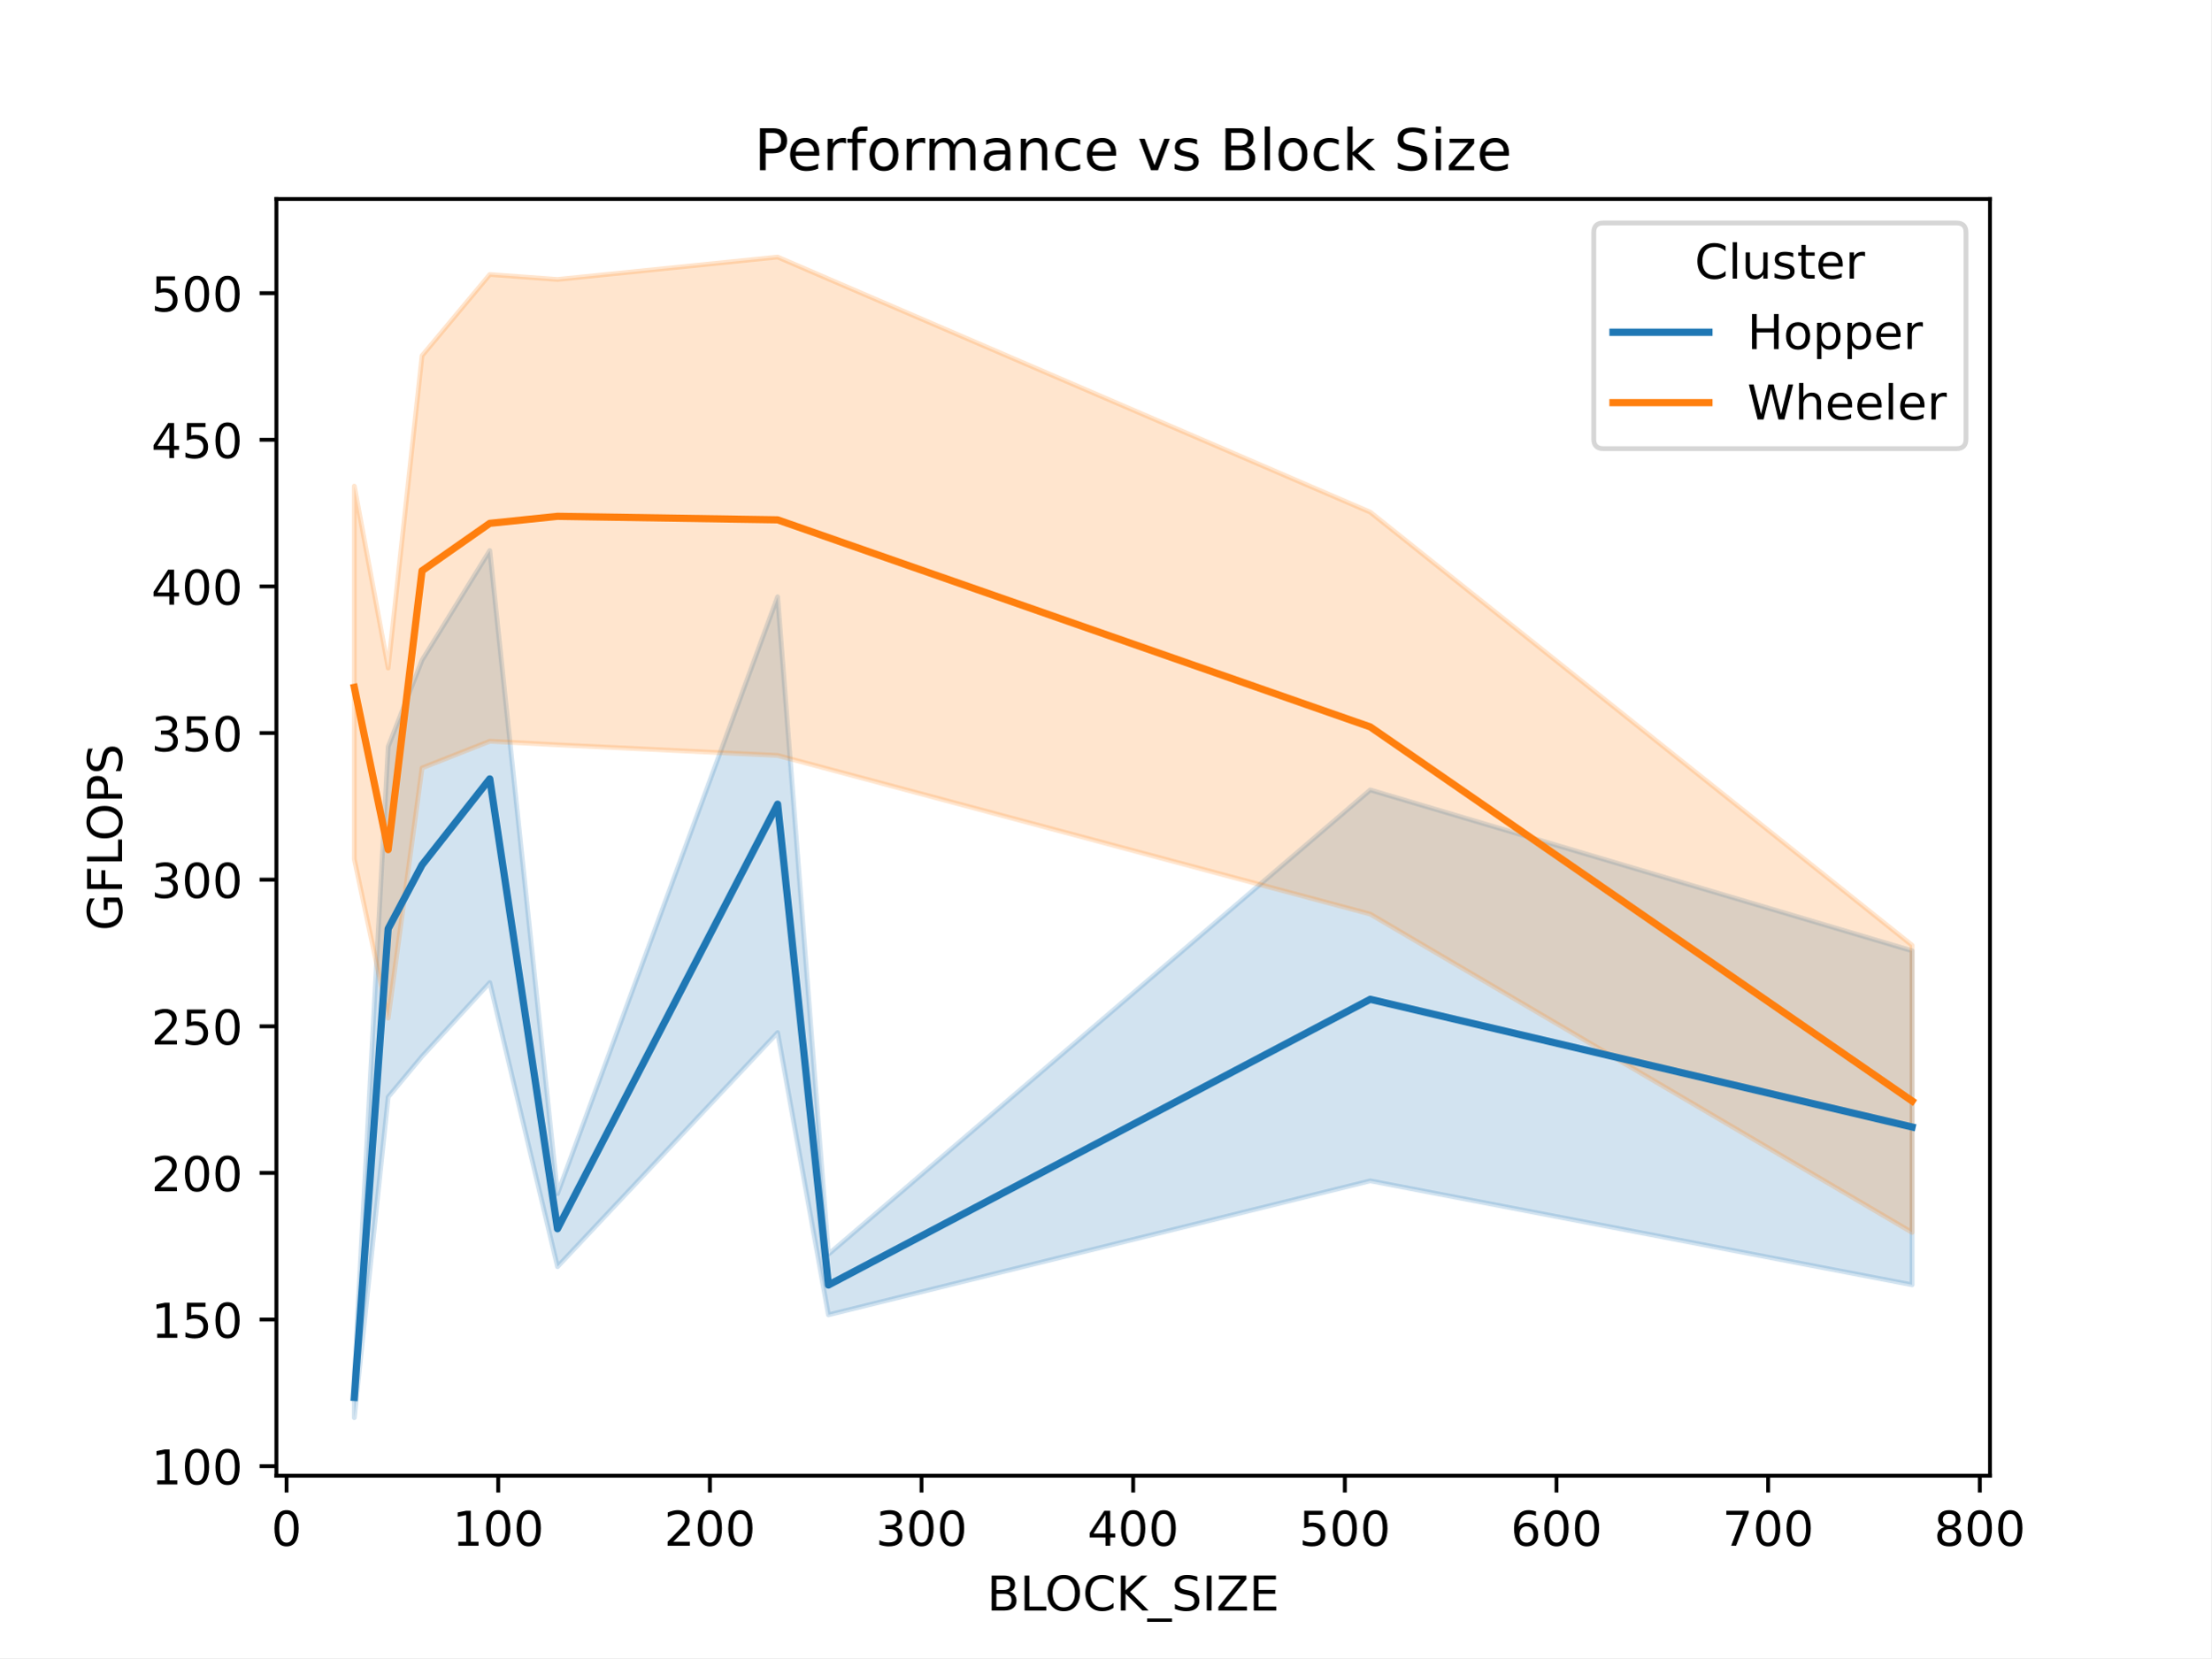
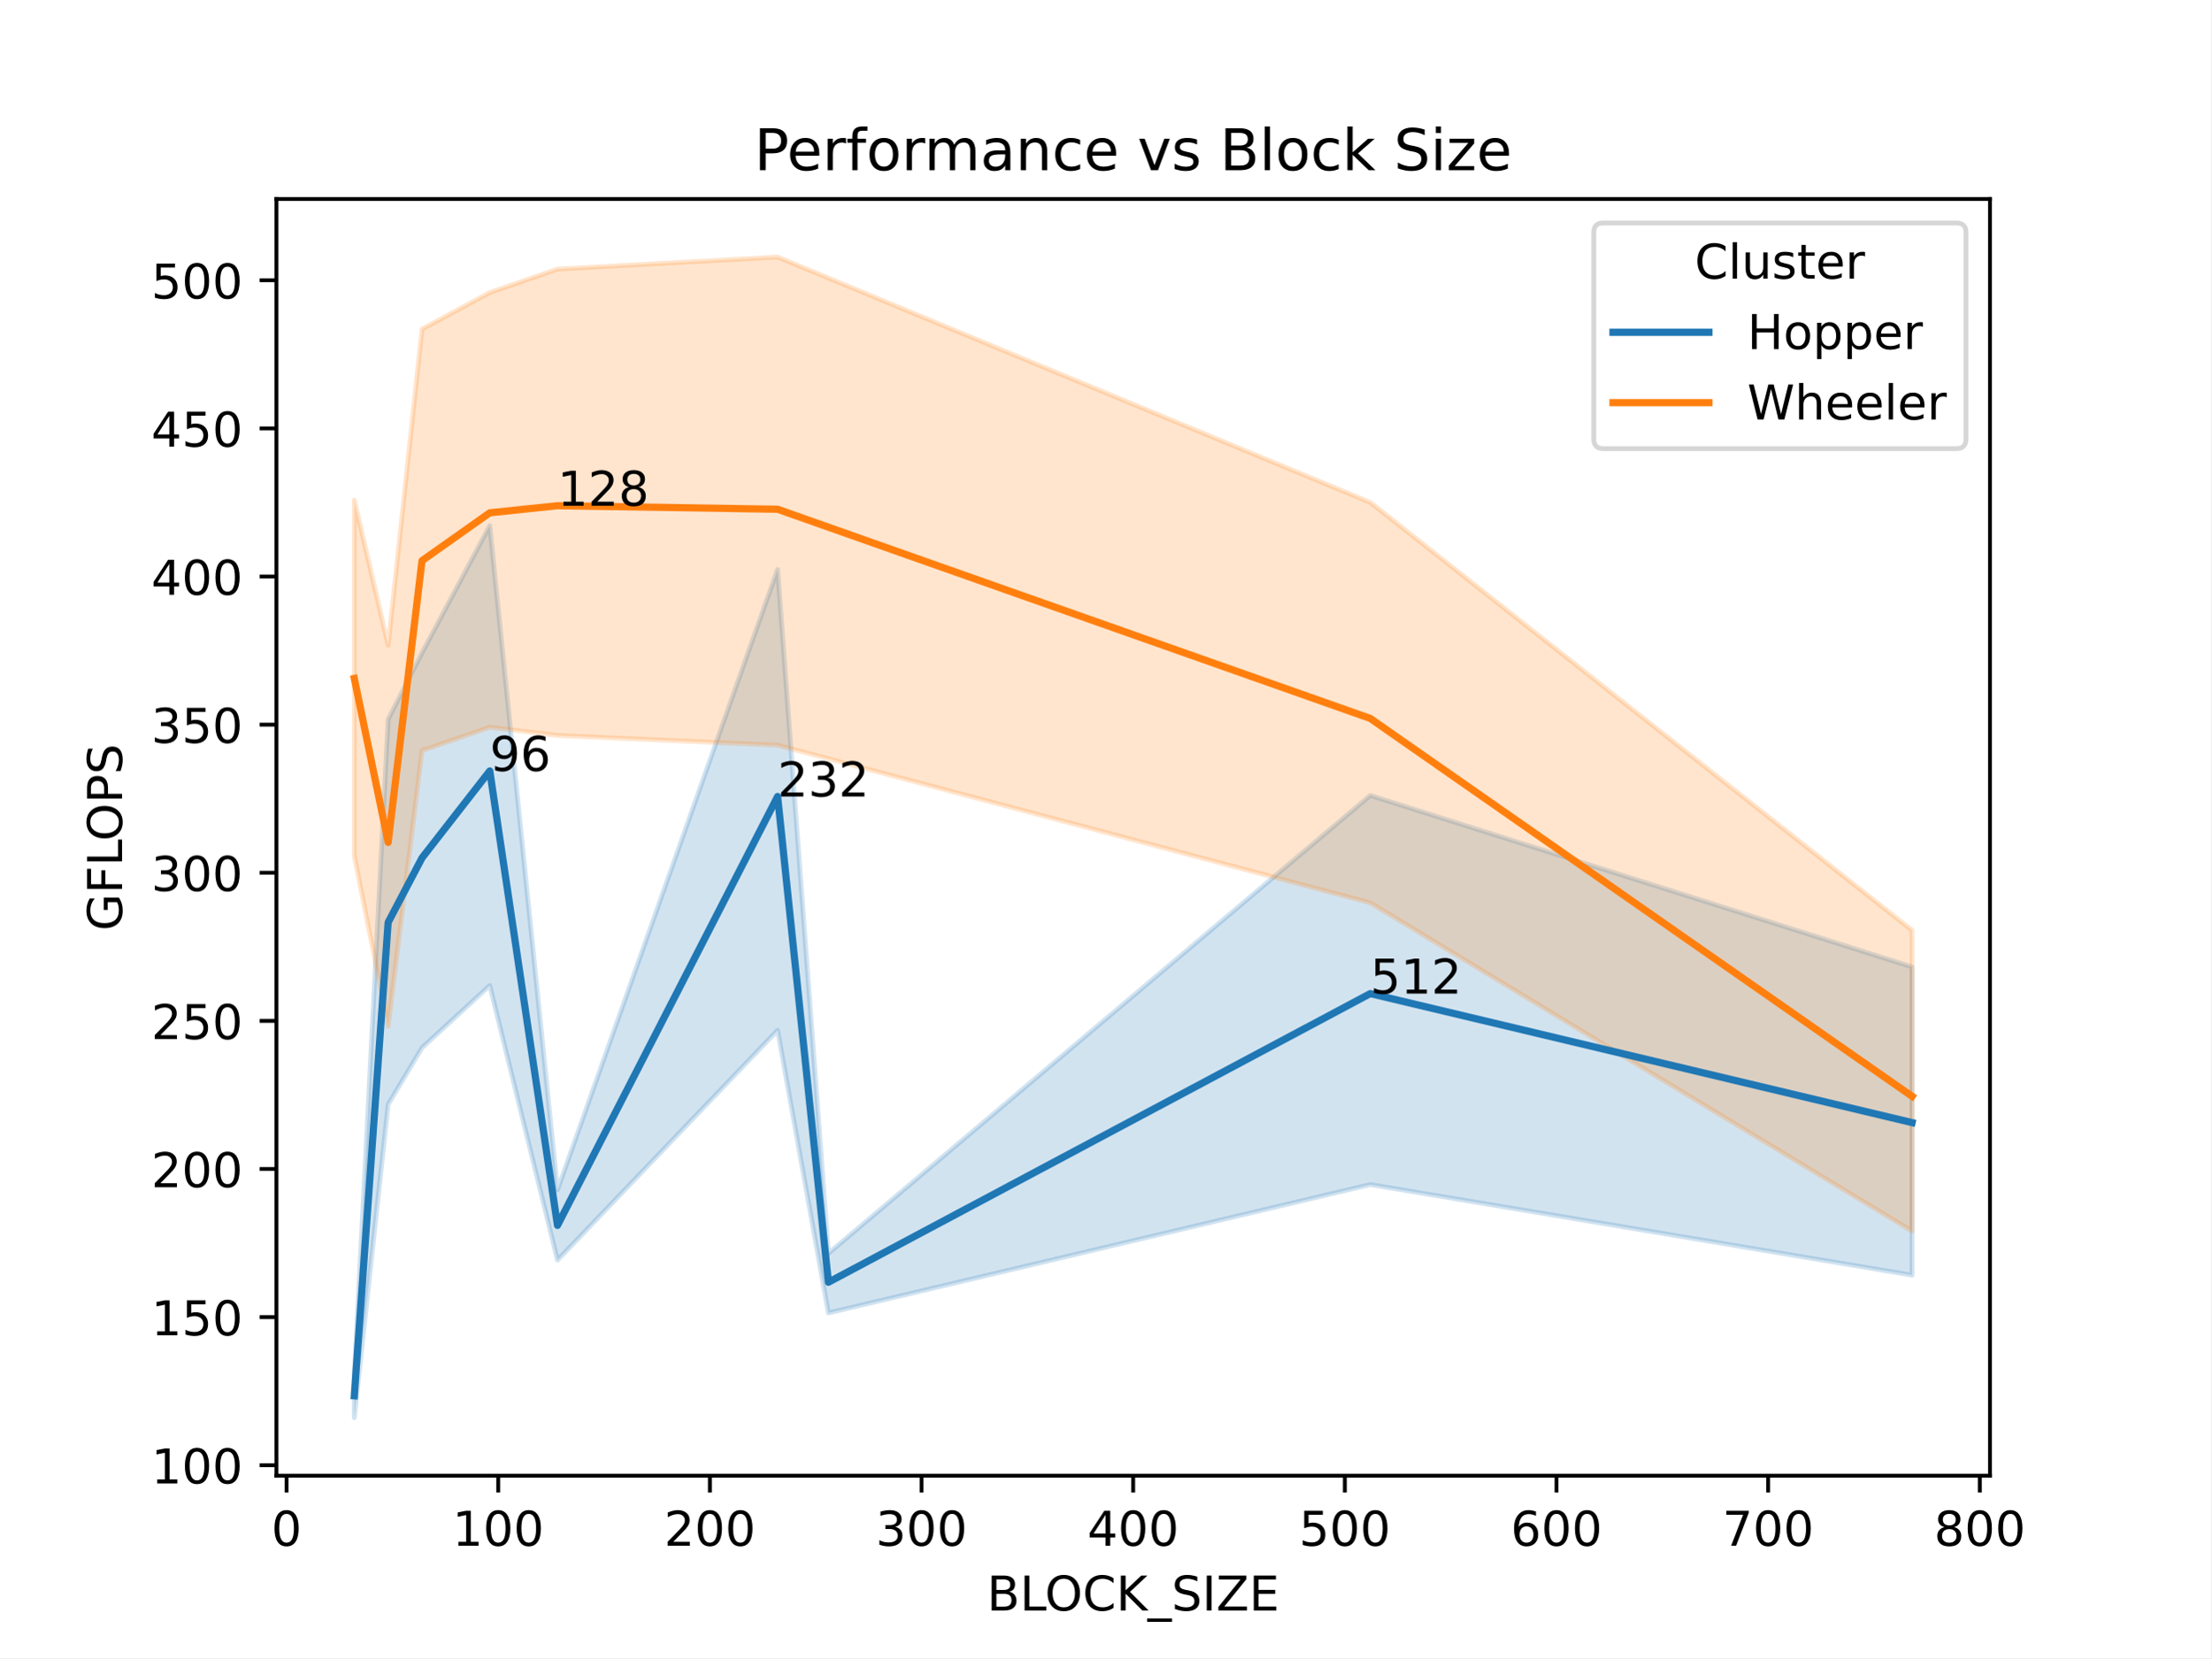
<svg xmlns="http://www.w3.org/2000/svg" xmlns:xlink="http://www.w3.org/1999/xlink" width="460.8pt" height="345.6pt" viewBox="0 0 460.8 345.6" version="1.1">
  <defs>
    <style type="text/css">*{stroke-linejoin: round; stroke-linecap: butt}</style>
  </defs>
  <g id="figure_1">
    <g id="patch_1">
      <path d="M 0 345.6  L 460.8 345.6  L 460.8 0  L 0 0  z " style="fill: #ffffff" />
    </g>
    <g id="axes_1">
      <g id="patch_2">
        <path d="M 57.6 307.584  L 414.72 307.584  L 414.72 41.472  L 57.6 41.472  z " style="fill: #ffffff" />
      </g>
      <g id="PolyCollection_1">
        <defs>
-           <path id="mc4b270276c" d="M 73.833 -58.838  L 73.833 -50.112  L 80.89 -116.944  L 87.948 -125.416  L 102.064 -140.801  L 116.179 -81.571  L 162.054 -130.38  L 172.641 -71.541  L 285.564 -99.47  L 398.487 -77.803  L 398.487 -147.428  L 398.487 -147.428  L 285.564 -180.955  L 172.641 -84.176  L 162.054 -221.212  L 116.179 -96.79  L 102.064 -230.863  L 87.948 -208.003  L 80.89 -189.969  L 73.833 -58.838  z " style="stroke: #1f77b4; stroke-opacity: 0.2" />
+           <path id="mf838233c22" d="M 73.833 -59.08  L 73.833 -50.112  L 80.89 -115.423  L 87.948 -127.225  L 102.064 -140.194  L 116.179 -82.955  L 162.054 -130.869  L 172.641 -71.942  L 285.564 -98.697  L 398.487 -79.812  L 398.487 -144.059  L 398.487 -144.059  L 285.564 -179.807  L 172.641 -84.361  L 162.054 -226.907  L 116.179 -97.581  L 102.064 -236.028  L 87.948 -209.537  L 80.89 -195.685  L 73.833 -59.08  z " style="stroke: #1f77b4; stroke-opacity: 0.2" />
        </defs>
-         <g clip-path="url(#pf1ecae70a0)">
-           <use xlink:href="#mc4b270276c" x="0" y="345.6" style="fill: #1f77b4; fill-opacity: 0.2; stroke: #1f77b4; stroke-opacity: 0.2" />
+         <g clip-path="url(#pa51c93589e)">
+           <use xlink:href="#mf838233c22" x="0" y="345.6" style="fill: #1f77b4; fill-opacity: 0.2; stroke: #1f77b4; stroke-opacity: 0.2" />
        </g>
      </g>
      <g id="PolyCollection_2">
        <defs>
-           <path id="m084f000db4" d="M 73.833 -244.27  L 73.833 -166.536  L 80.89 -133.385  L 87.948 -185.536  L 102.064 -191.103  L 116.179 -190.355  L 162.054 -188.145  L 285.564 -155.072  L 398.487 -88.717  L 398.487 -148.581  L 398.487 -148.581  L 285.564 -238.861  L 162.054 -292.032  L 116.179 -287.36  L 102.064 -288.394  L 87.948 -271.459  L 80.89 -206.354  L 73.833 -244.27  z " style="stroke: #ff7f0e; stroke-opacity: 0.2" />
+           <path id="m3457b6e4b0" d="M 73.833 -241.355  L 73.833 -167.225  L 80.89 -131.658  L 87.948 -189.152  L 102.064 -194.027  L 116.179 -192.311  L 162.054 -190.279  L 285.564 -157.423  L 398.487 -88.991  L 398.487 -151.689  L 398.487 -151.689  L 285.564 -240.892  L 162.054 -292.032  L 116.179 -289.518  L 102.064 -284.626  L 87.948 -277.009  L 80.89 -211.087  L 73.833 -241.355  z " style="stroke: #ff7f0e; stroke-opacity: 0.2" />
        </defs>
-         <g clip-path="url(#pf1ecae70a0)">
-           <use xlink:href="#m084f000db4" x="0" y="345.6" style="fill: #ff7f0e; fill-opacity: 0.2; stroke: #ff7f0e; stroke-opacity: 0.2" />
+         <g clip-path="url(#pa51c93589e)">
+           <use xlink:href="#m3457b6e4b0" x="0" y="345.6" style="fill: #ff7f0e; fill-opacity: 0.2; stroke: #ff7f0e; stroke-opacity: 0.2" />
        </g>
      </g>
      <g id="matplotlib.axis_1">
        <g id="xtick_1">
          <g id="line2d_1">
            <defs>
-               <path id="m2f9529dc32" d="M 0 0  L 0 3.5  " style="stroke: #000000; stroke-width: 0.8" />
-             </defs>
-             <g>
-               <use xlink:href="#m2f9529dc32" x="59.717" y="307.584" style="stroke: #000000; stroke-width: 0.8" />
+               <path id="m56008eb937" d="M 0 0  L 0 3.5  " style="stroke: #000000; stroke-width: 0.8" />
+             </defs>
+             <g>
+               <use xlink:href="#m56008eb937" x="59.717" y="307.584" style="stroke: #000000; stroke-width: 0.8" />
            </g>
          </g>
          <g id="text_1">
            <g transform="translate(56.53606 322.1824) scale(0.1 -0.1)">
              <defs>
                <path id="DejaVuSans-30" d="M 2034 4250  Q 1547 4250 1301 3770  Q 1056 3291 1056 2328  Q 1056 1369 1301 889  Q 1547 409 2034 409  Q 2525 409 2770 889  Q 3016 1369 3016 2328  Q 3016 3291 2770 3770  Q 2525 4250 2034 4250  z M 2034 4750  Q 2819 4750 3233 4129  Q 3647 3509 3647 2328  Q 3647 1150 3233 529  Q 2819 -91 2034 -91  Q 1250 -91 836 529  Q 422 1150 422 2328  Q 422 3509 836 4129  Q 1250 4750 2034 4750  z " transform="scale(0.015625)" />
              </defs>
              <use xlink:href="#DejaVuSans-30" />
            </g>
          </g>
        </g>
        <g id="xtick_2">
          <g id="line2d_2">
            <g>
-               <use xlink:href="#m2f9529dc32" x="103.828" y="307.584" style="stroke: #000000; stroke-width: 0.8" />
+               <use xlink:href="#m56008eb937" x="103.828" y="307.584" style="stroke: #000000; stroke-width: 0.8" />
            </g>
          </g>
          <g id="text_2">
            <g transform="translate(94.28423 322.1824) scale(0.1 -0.1)">
              <defs>
                <path id="DejaVuSans-31" d="M 794 531  L 1825 531  L 1825 4091  L 703 3866  L 703 4441  L 1819 4666  L 2450 4666  L 2450 531  L 3481 531  L 3481 0  L 794 0  L 794 531  z " transform="scale(0.015625)" />
              </defs>
              <use xlink:href="#DejaVuSans-31" />
              <use xlink:href="#DejaVuSans-30" x="63.623" />
              <use xlink:href="#DejaVuSans-30" x="127.246" />
            </g>
          </g>
        </g>
        <g id="xtick_3">
          <g id="line2d_3">
            <g>
-               <use xlink:href="#m2f9529dc32" x="147.939" y="307.584" style="stroke: #000000; stroke-width: 0.8" />
+               <use xlink:href="#m56008eb937" x="147.939" y="307.584" style="stroke: #000000; stroke-width: 0.8" />
            </g>
          </g>
          <g id="text_3">
            <g transform="translate(138.3949 322.1824) scale(0.1 -0.1)">
              <defs>
                <path id="DejaVuSans-32" d="M 1228 531  L 3431 531  L 3431 0  L 469 0  L 469 531  Q 828 903 1448 1529  Q 2069 2156 2228 2338  Q 2531 2678 2651 2914  Q 2772 3150 2772 3378  Q 2772 3750 2511 3984  Q 2250 4219 1831 4219  Q 1534 4219 1204 4116  Q 875 4013 500 3803  L 500 4441  Q 881 4594 1212 4672  Q 1544 4750 1819 4750  Q 2544 4750 2975 4387  Q 3406 4025 3406 3419  Q 3406 3131 3298 2873  Q 3191 2616 2906 2266  Q 2828 2175 2409 1742  Q 1991 1309 1228 531  z " transform="scale(0.015625)" />
              </defs>
              <use xlink:href="#DejaVuSans-32" />
              <use xlink:href="#DejaVuSans-30" x="63.623" />
              <use xlink:href="#DejaVuSans-30" x="127.246" />
            </g>
          </g>
        </g>
        <g id="xtick_4">
          <g id="line2d_4">
            <g>
-               <use xlink:href="#m2f9529dc32" x="192.049" y="307.584" style="stroke: #000000; stroke-width: 0.8" />
+               <use xlink:href="#m56008eb937" x="192.049" y="307.584" style="stroke: #000000; stroke-width: 0.8" />
            </g>
          </g>
          <g id="text_4">
            <g transform="translate(182.5056 322.1824) scale(0.1 -0.1)">
              <defs>
                <path id="DejaVuSans-33" d="M 2597 2516  Q 3050 2419 3304 2112  Q 3559 1806 3559 1356  Q 3559 666 3084 287  Q 2609 -91 1734 -91  Q 1441 -91 1130 -33  Q 819 25 488 141  L 488 750  Q 750 597 1062 519  Q 1375 441 1716 441  Q 2309 441 2620 675  Q 2931 909 2931 1356  Q 2931 1769 2642 2001  Q 2353 2234 1838 2234  L 1294 2234  L 1294 2753  L 1863 2753  Q 2328 2753 2575 2939  Q 2822 3125 2822 3475  Q 2822 3834 2567 4026  Q 2313 4219 1838 4219  Q 1578 4219 1281 4162  Q 984 4106 628 3988  L 628 4550  Q 988 4650 1302 4700  Q 1616 4750 1894 4750  Q 2613 4750 3031 4423  Q 3450 4097 3450 3541  Q 3450 3153 3228 2886  Q 3006 2619 2597 2516  z " transform="scale(0.015625)" />
              </defs>
              <use xlink:href="#DejaVuSans-33" />
              <use xlink:href="#DejaVuSans-30" x="63.623" />
              <use xlink:href="#DejaVuSans-30" x="127.246" />
            </g>
          </g>
        </g>
        <g id="xtick_5">
          <g id="line2d_5">
            <g>
-               <use xlink:href="#m2f9529dc32" x="236.16" y="307.584" style="stroke: #000000; stroke-width: 0.8" />
+               <use xlink:href="#m56008eb937" x="236.16" y="307.584" style="stroke: #000000; stroke-width: 0.8" />
            </g>
          </g>
          <g id="text_5">
            <g transform="translate(226.6163 322.1824) scale(0.1 -0.1)">
              <defs>
                <path id="DejaVuSans-34" d="M 2419 4116  L 825 1625  L 2419 1625  L 2419 4116  z M 2253 4666  L 3047 4666  L 3047 1625  L 3713 1625  L 3713 1100  L 3047 1100  L 3047 0  L 2419 0  L 2419 1100  L 313 1100  L 313 1709  L 2253 4666  z " transform="scale(0.015625)" />
              </defs>
              <use xlink:href="#DejaVuSans-34" />
              <use xlink:href="#DejaVuSans-30" x="63.623" />
              <use xlink:href="#DejaVuSans-30" x="127.246" />
            </g>
          </g>
        </g>
        <g id="xtick_6">
          <g id="line2d_6">
            <g>
-               <use xlink:href="#m2f9529dc32" x="280.271" y="307.584" style="stroke: #000000; stroke-width: 0.8" />
+               <use xlink:href="#m56008eb937" x="280.271" y="307.584" style="stroke: #000000; stroke-width: 0.8" />
            </g>
          </g>
          <g id="text_6">
            <g transform="translate(270.7269 322.1824) scale(0.1 -0.1)">
              <defs>
                <path id="DejaVuSans-35" d="M 691 4666  L 3169 4666  L 3169 4134  L 1269 4134  L 1269 2991  Q 1406 3038 1543 3061  Q 1681 3084 1819 3084  Q 2600 3084 3056 2656  Q 3513 2228 3513 1497  Q 3513 744 3044 326  Q 2575 -91 1722 -91  Q 1428 -91 1123 -41  Q 819 9 494 109  L 494 744  Q 775 591 1075 516  Q 1375 441 1709 441  Q 2250 441 2565 725  Q 2881 1009 2881 1497  Q 2881 1984 2565 2268  Q 2250 2553 1709 2553  Q 1456 2553 1204 2497  Q 953 2441 691 2322  L 691 4666  z " transform="scale(0.015625)" />
              </defs>
              <use xlink:href="#DejaVuSans-35" />
              <use xlink:href="#DejaVuSans-30" x="63.623" />
              <use xlink:href="#DejaVuSans-30" x="127.246" />
            </g>
          </g>
        </g>
        <g id="xtick_7">
          <g id="line2d_7">
            <g>
-               <use xlink:href="#m2f9529dc32" x="324.381" y="307.584" style="stroke: #000000; stroke-width: 0.8" />
+               <use xlink:href="#m56008eb937" x="324.381" y="307.584" style="stroke: #000000; stroke-width: 0.8" />
            </g>
          </g>
          <g id="text_7">
            <g transform="translate(314.8376 322.1824) scale(0.1 -0.1)">
              <defs>
                <path id="DejaVuSans-36" d="M 2113 2584  Q 1688 2584 1439 2293  Q 1191 2003 1191 1497  Q 1191 994 1439 701  Q 1688 409 2113 409  Q 2538 409 2786 701  Q 3034 994 3034 1497  Q 3034 2003 2786 2293  Q 2538 2584 2113 2584  z M 3366 4563  L 3366 3988  Q 3128 4100 2886 4159  Q 2644 4219 2406 4219  Q 1781 4219 1451 3797  Q 1122 3375 1075 2522  Q 1259 2794 1537 2939  Q 1816 3084 2150 3084  Q 2853 3084 3261 2657  Q 3669 2231 3669 1497  Q 3669 778 3244 343  Q 2819 -91 2113 -91  Q 1303 -91 875 529  Q 447 1150 447 2328  Q 447 3434 972 4092  Q 1497 4750 2381 4750  Q 2619 4750 2861 4703  Q 3103 4656 3366 4563  z " transform="scale(0.015625)" />
              </defs>
              <use xlink:href="#DejaVuSans-36" />
              <use xlink:href="#DejaVuSans-30" x="63.623" />
              <use xlink:href="#DejaVuSans-30" x="127.246" />
            </g>
          </g>
        </g>
        <g id="xtick_8">
          <g id="line2d_8">
            <g>
-               <use xlink:href="#m2f9529dc32" x="368.492" y="307.584" style="stroke: #000000; stroke-width: 0.8" />
+               <use xlink:href="#m56008eb937" x="368.492" y="307.584" style="stroke: #000000; stroke-width: 0.8" />
            </g>
          </g>
          <g id="text_8">
            <g transform="translate(358.9483 322.1824) scale(0.1 -0.1)">
              <defs>
                <path id="DejaVuSans-37" d="M 525 4666  L 3525 4666  L 3525 4397  L 1831 0  L 1172 0  L 2766 4134  L 525 4134  L 525 4666  z " transform="scale(0.015625)" />
              </defs>
              <use xlink:href="#DejaVuSans-37" />
              <use xlink:href="#DejaVuSans-30" x="63.623" />
              <use xlink:href="#DejaVuSans-30" x="127.246" />
            </g>
          </g>
        </g>
        <g id="xtick_9">
          <g id="line2d_9">
            <g>
-               <use xlink:href="#m2f9529dc32" x="412.603" y="307.584" style="stroke: #000000; stroke-width: 0.8" />
+               <use xlink:href="#m56008eb937" x="412.603" y="307.584" style="stroke: #000000; stroke-width: 0.8" />
            </g>
          </g>
          <g id="text_9">
            <g transform="translate(403.0589 322.1824) scale(0.1 -0.1)">
              <defs>
                <path id="DejaVuSans-38" d="M 2034 2216  Q 1584 2216 1326 1975  Q 1069 1734 1069 1313  Q 1069 891 1326 650  Q 1584 409 2034 409  Q 2484 409 2743 651  Q 3003 894 3003 1313  Q 3003 1734 2745 1975  Q 2488 2216 2034 2216  z M 1403 2484  Q 997 2584 770 2862  Q 544 3141 544 3541  Q 544 4100 942 4425  Q 1341 4750 2034 4750  Q 2731 4750 3128 4425  Q 3525 4100 3525 3541  Q 3525 3141 3298 2862  Q 3072 2584 2669 2484  Q 3125 2378 3379 2068  Q 3634 1759 3634 1313  Q 3634 634 3220 271  Q 2806 -91 2034 -91  Q 1263 -91 848 271  Q 434 634 434 1313  Q 434 1759 690 2068  Q 947 2378 1403 2484  z M 1172 3481  Q 1172 3119 1398 2916  Q 1625 2713 2034 2713  Q 2441 2713 2670 2916  Q 2900 3119 2900 3481  Q 2900 3844 2670 4047  Q 2441 4250 2034 4250  Q 1625 4250 1398 4047  Q 1172 3844 1172 3481  z " transform="scale(0.015625)" />
              </defs>
              <use xlink:href="#DejaVuSans-38" />
              <use xlink:href="#DejaVuSans-30" x="63.623" />
              <use xlink:href="#DejaVuSans-30" x="127.246" />
            </g>
          </g>
        </g>
        <g id="text_10">
          <g transform="translate(205.685 335.684) scale(0.1 -0.1)">
            <defs>
              <path id="DejaVuSans-42" d="M 1259 2228  L 1259 519  L 2272 519  Q 2781 519 3026 730  Q 3272 941 3272 1375  Q 3272 1813 3026 2020  Q 2781 2228 2272 2228  L 1259 2228  z M 1259 4147  L 1259 2741  L 2194 2741  Q 2656 2741 2882 2914  Q 3109 3088 3109 3444  Q 3109 3797 2882 3972  Q 2656 4147 2194 4147  L 1259 4147  z M 628 4666  L 2241 4666  Q 2963 4666 3353 4366  Q 3744 4066 3744 3513  Q 3744 3084 3544 2831  Q 3344 2578 2956 2516  Q 3422 2416 3680 2098  Q 3938 1781 3938 1306  Q 3938 681 3513 340  Q 3088 0 2303 0  L 628 0  L 628 4666  z " transform="scale(0.015625)" />
              <path id="DejaVuSans-4c" d="M 628 4666  L 1259 4666  L 1259 531  L 3531 531  L 3531 0  L 628 0  L 628 4666  z " transform="scale(0.015625)" />
              <path id="DejaVuSans-4f" d="M 2522 4238  Q 1834 4238 1429 3725  Q 1025 3213 1025 2328  Q 1025 1447 1429 934  Q 1834 422 2522 422  Q 3209 422 3611 934  Q 4013 1447 4013 2328  Q 4013 3213 3611 3725  Q 3209 4238 2522 4238  z M 2522 4750  Q 3503 4750 4090 4092  Q 4678 3434 4678 2328  Q 4678 1225 4090 567  Q 3503 -91 2522 -91  Q 1538 -91 948 565  Q 359 1222 359 2328  Q 359 3434 948 4092  Q 1538 4750 2522 4750  z " transform="scale(0.015625)" />
              <path id="DejaVuSans-43" d="M 4122 4306  L 4122 3641  Q 3803 3938 3442 4084  Q 3081 4231 2675 4231  Q 1875 4231 1450 3742  Q 1025 3253 1025 2328  Q 1025 1406 1450 917  Q 1875 428 2675 428  Q 3081 428 3442 575  Q 3803 722 4122 1019  L 4122 359  Q 3791 134 3420 21  Q 3050 -91 2638 -91  Q 1578 -91 968 557  Q 359 1206 359 2328  Q 359 3453 968 4101  Q 1578 4750 2638 4750  Q 3056 4750 3426 4639  Q 3797 4528 4122 4306  z " transform="scale(0.015625)" />
              <path id="DejaVuSans-4b" d="M 628 4666  L 1259 4666  L 1259 2694  L 3353 4666  L 4166 4666  L 1850 2491  L 4331 0  L 3500 0  L 1259 2247  L 1259 0  L 628 0  L 628 4666  z " transform="scale(0.015625)" />
              <path id="DejaVuSans-5f" d="M 3263 -1063  L 3263 -1509  L -63 -1509  L -63 -1063  L 3263 -1063  z " transform="scale(0.015625)" />
              <path id="DejaVuSans-53" d="M 3425 4513  L 3425 3897  Q 3066 4069 2747 4153  Q 2428 4238 2131 4238  Q 1616 4238 1336 4038  Q 1056 3838 1056 3469  Q 1056 3159 1242 3001  Q 1428 2844 1947 2747  L 2328 2669  Q 3034 2534 3370 2195  Q 3706 1856 3706 1288  Q 3706 609 3251 259  Q 2797 -91 1919 -91  Q 1588 -91 1214 -16  Q 841 59 441 206  L 441 856  Q 825 641 1194 531  Q 1563 422 1919 422  Q 2459 422 2753 634  Q 3047 847 3047 1241  Q 3047 1584 2836 1778  Q 2625 1972 2144 2069  L 1759 2144  Q 1053 2284 737 2584  Q 422 2884 422 3419  Q 422 4038 858 4394  Q 1294 4750 2059 4750  Q 2388 4750 2728 4690  Q 3069 4631 3425 4513  z " transform="scale(0.015625)" />
              <path id="DejaVuSans-49" d="M 628 4666  L 1259 4666  L 1259 0  L 628 0  L 628 4666  z " transform="scale(0.015625)" />
              <path id="DejaVuSans-5a" d="M 359 4666  L 4025 4666  L 4025 4184  L 1075 531  L 4097 531  L 4097 0  L 288 0  L 288 481  L 3238 4134  L 359 4134  L 359 4666  z " transform="scale(0.015625)" />
              <path id="DejaVuSans-45" d="M 628 4666  L 3578 4666  L 3578 4134  L 1259 4134  L 1259 2753  L 3481 2753  L 3481 2222  L 1259 2222  L 1259 531  L 3634 531  L 3634 0  L 628 0  L 628 4666  z " transform="scale(0.015625)" />
            </defs>
            <use xlink:href="#DejaVuSans-42" />
            <use xlink:href="#DejaVuSans-4c" x="68.604" />
            <use xlink:href="#DejaVuSans-4f" x="120.691" />
            <use xlink:href="#DejaVuSans-43" x="199.402" />
            <use xlink:href="#DejaVuSans-4b" x="269.227" />
            <use xlink:href="#DejaVuSans-5f" x="334.803" />
            <use xlink:href="#DejaVuSans-53" x="384.803" />
            <use xlink:href="#DejaVuSans-49" x="448.279" />
            <use xlink:href="#DejaVuSans-5a" x="477.771" />
            <use xlink:href="#DejaVuSans-45" x="546.277" />
          </g>
        </g>
      </g>
      <g id="matplotlib.axis_2">
        <g id="ytick_1">
          <g id="line2d_10">
            <defs>
-               <path id="mbc7fe1aef7" d="M 0 0  L -3.5 0  " style="stroke: #000000; stroke-width: 0.8" />
-             </defs>
-             <g>
-               <use xlink:href="#mbc7fe1aef7" x="57.6" y="305.598" style="stroke: #000000; stroke-width: 0.8" />
+               <path id="m35bfa3a149" d="M 0 0  L -3.5 0  " style="stroke: #000000; stroke-width: 0.8" />
+             </defs>
+             <g>
+               <use xlink:href="#m35bfa3a149" x="57.6" y="305.4" style="stroke: #000000; stroke-width: 0.8" />
            </g>
          </g>
          <g id="text_11">
-             <g transform="translate(31.5125 309.3975) scale(0.1 -0.1)">
+             <g transform="translate(31.5125 309.199) scale(0.1 -0.1)">
              <use xlink:href="#DejaVuSans-31" />
              <use xlink:href="#DejaVuSans-30" x="63.623" />
              <use xlink:href="#DejaVuSans-30" x="127.246" />
            </g>
          </g>
        </g>
        <g id="ytick_2">
          <g id="line2d_11">
            <g>
-               <use xlink:href="#mbc7fe1aef7" x="57.6" y="275.036" style="stroke: #000000; stroke-width: 0.8" />
+               <use xlink:href="#m35bfa3a149" x="57.6" y="274.527" style="stroke: #000000; stroke-width: 0.8" />
            </g>
          </g>
          <g id="text_12">
-             <g transform="translate(31.5125 278.8353) scale(0.1 -0.1)">
+             <g transform="translate(31.5125 278.3259) scale(0.1 -0.1)">
              <use xlink:href="#DejaVuSans-31" />
              <use xlink:href="#DejaVuSans-35" x="63.623" />
              <use xlink:href="#DejaVuSans-30" x="127.246" />
            </g>
          </g>
        </g>
        <g id="ytick_3">
          <g id="line2d_12">
            <g>
-               <use xlink:href="#mbc7fe1aef7" x="57.6" y="244.474" style="stroke: #000000; stroke-width: 0.8" />
+               <use xlink:href="#m35bfa3a149" x="57.6" y="243.654" style="stroke: #000000; stroke-width: 0.8" />
            </g>
          </g>
          <g id="text_13">
-             <g transform="translate(31.5125 248.2731) scale(0.1 -0.1)">
+             <g transform="translate(31.5125 247.4527) scale(0.1 -0.1)">
              <use xlink:href="#DejaVuSans-32" />
              <use xlink:href="#DejaVuSans-30" x="63.623" />
              <use xlink:href="#DejaVuSans-30" x="127.246" />
            </g>
          </g>
        </g>
        <g id="ytick_4">
          <g id="line2d_13">
            <g>
-               <use xlink:href="#mbc7fe1aef7" x="57.6" y="213.912" style="stroke: #000000; stroke-width: 0.8" />
+               <use xlink:href="#m35bfa3a149" x="57.6" y="212.78" style="stroke: #000000; stroke-width: 0.8" />
            </g>
          </g>
          <g id="text_14">
-             <g transform="translate(31.5125 217.7108) scale(0.1 -0.1)">
+             <g transform="translate(31.5125 216.5796) scale(0.1 -0.1)">
              <use xlink:href="#DejaVuSans-32" />
              <use xlink:href="#DejaVuSans-35" x="63.623" />
              <use xlink:href="#DejaVuSans-30" x="127.246" />
            </g>
          </g>
        </g>
        <g id="ytick_5">
          <g id="line2d_14">
            <g>
-               <use xlink:href="#mbc7fe1aef7" x="57.6" y="183.349" style="stroke: #000000; stroke-width: 0.8" />
+               <use xlink:href="#m35bfa3a149" x="57.6" y="181.907" style="stroke: #000000; stroke-width: 0.8" />
            </g>
          </g>
          <g id="text_15">
-             <g transform="translate(31.5125 187.1486) scale(0.1 -0.1)">
+             <g transform="translate(31.5125 185.7065) scale(0.1 -0.1)">
              <use xlink:href="#DejaVuSans-33" />
              <use xlink:href="#DejaVuSans-30" x="63.623" />
              <use xlink:href="#DejaVuSans-30" x="127.246" />
            </g>
          </g>
        </g>
        <g id="ytick_6">
          <g id="line2d_15">
            <g>
-               <use xlink:href="#mbc7fe1aef7" x="57.6" y="152.787" style="stroke: #000000; stroke-width: 0.8" />
+               <use xlink:href="#m35bfa3a149" x="57.6" y="151.034" style="stroke: #000000; stroke-width: 0.8" />
            </g>
          </g>
          <g id="text_16">
-             <g transform="translate(31.5125 156.5864) scale(0.1 -0.1)">
+             <g transform="translate(31.5125 154.8333) scale(0.1 -0.1)">
              <use xlink:href="#DejaVuSans-33" />
              <use xlink:href="#DejaVuSans-35" x="63.623" />
              <use xlink:href="#DejaVuSans-30" x="127.246" />
            </g>
          </g>
        </g>
        <g id="ytick_7">
          <g id="line2d_16">
            <g>
-               <use xlink:href="#mbc7fe1aef7" x="57.6" y="122.225" style="stroke: #000000; stroke-width: 0.8" />
+               <use xlink:href="#m35bfa3a149" x="57.6" y="120.161" style="stroke: #000000; stroke-width: 0.8" />
            </g>
          </g>
          <g id="text_17">
-             <g transform="translate(31.5125 126.0242) scale(0.1 -0.1)">
+             <g transform="translate(31.5125 123.9602) scale(0.1 -0.1)">
              <use xlink:href="#DejaVuSans-34" />
              <use xlink:href="#DejaVuSans-30" x="63.623" />
              <use xlink:href="#DejaVuSans-30" x="127.246" />
            </g>
          </g>
        </g>
        <g id="ytick_8">
          <g id="line2d_17">
            <g>
-               <use xlink:href="#mbc7fe1aef7" x="57.6" y="91.663" style="stroke: #000000; stroke-width: 0.8" />
+               <use xlink:href="#m35bfa3a149" x="57.6" y="89.288" style="stroke: #000000; stroke-width: 0.8" />
            </g>
          </g>
          <g id="text_18">
-             <g transform="translate(31.5125 95.46196) scale(0.1 -0.1)">
+             <g transform="translate(31.5125 93.08706) scale(0.1 -0.1)">
              <use xlink:href="#DejaVuSans-34" />
              <use xlink:href="#DejaVuSans-35" x="63.623" />
              <use xlink:href="#DejaVuSans-30" x="127.246" />
            </g>
          </g>
        </g>
        <g id="ytick_9">
          <g id="line2d_18">
            <g>
-               <use xlink:href="#mbc7fe1aef7" x="57.6" y="61.101" style="stroke: #000000; stroke-width: 0.8" />
+               <use xlink:href="#m35bfa3a149" x="57.6" y="58.415" style="stroke: #000000; stroke-width: 0.8" />
            </g>
          </g>
          <g id="text_19">
-             <g transform="translate(31.5125 64.89974) scale(0.1 -0.1)">
+             <g transform="translate(31.5125 62.21393) scale(0.1 -0.1)">
              <use xlink:href="#DejaVuSans-35" />
              <use xlink:href="#DejaVuSans-30" x="63.623" />
              <use xlink:href="#DejaVuSans-30" x="127.246" />
            </g>
          </g>
        </g>
        <g id="text_20">
          <g transform="translate(25.43281 194.0077) rotate(-90) scale(0.1 -0.1)">
            <defs>
              <path id="DejaVuSans-47" d="M 3809 666  L 3809 1919  L 2778 1919  L 2778 2438  L 4434 2438  L 4434 434  Q 4069 175 3628 42  Q 3188 -91 2688 -91  Q 1594 -91 976 548  Q 359 1188 359 2328  Q 359 3472 976 4111  Q 1594 4750 2688 4750  Q 3144 4750 3555 4637  Q 3966 4525 4313 4306  L 4313 3634  Q 3963 3931 3569 4081  Q 3175 4231 2741 4231  Q 1884 4231 1454 3753  Q 1025 3275 1025 2328  Q 1025 1384 1454 906  Q 1884 428 2741 428  Q 3075 428 3337 486  Q 3600 544 3809 666  z " transform="scale(0.015625)" />
              <path id="DejaVuSans-46" d="M 628 4666  L 3309 4666  L 3309 4134  L 1259 4134  L 1259 2759  L 3109 2759  L 3109 2228  L 1259 2228  L 1259 0  L 628 0  L 628 4666  z " transform="scale(0.015625)" />
              <path id="DejaVuSans-50" d="M 1259 4147  L 1259 2394  L 2053 2394  Q 2494 2394 2734 2622  Q 2975 2850 2975 3272  Q 2975 3691 2734 3919  Q 2494 4147 2053 4147  L 1259 4147  z M 628 4666  L 2053 4666  Q 2838 4666 3239 4311  Q 3641 3956 3641 3272  Q 3641 2581 3239 2228  Q 2838 1875 2053 1875  L 1259 1875  L 1259 0  L 628 0  L 628 4666  z " transform="scale(0.015625)" />
            </defs>
            <use xlink:href="#DejaVuSans-47" />
            <use xlink:href="#DejaVuSans-46" x="77.49" />
            <use xlink:href="#DejaVuSans-4c" x="135.01" />
            <use xlink:href="#DejaVuSans-4f" x="187.098" />
            <use xlink:href="#DejaVuSans-50" x="265.809" />
            <use xlink:href="#DejaVuSans-53" x="326.111" />
          </g>
        </g>
      </g>
      <g id="line2d_19">
-         <path d="M 73.833 291.269  L 80.89 193.589  L 87.948 180.283  L 102.064 162.345  L 116.179 256.111  L 162.054 167.614  L 172.641 267.845  L 285.564 208.284  L 398.487 234.905  " clip-path="url(#pf1ecae70a0)" style="fill: none; stroke: #1f77b4; stroke-width: 1.5; stroke-linecap: square" />
+         <path d="M 73.833 290.925  L 80.89 192.251  L 87.948 178.81  L 102.064 160.689  L 116.179 255.409  L 162.054 166.012  L 172.641 267.262  L 285.564 207.095  L 398.487 233.988  " clip-path="url(#pa51c93589e)" style="fill: none; stroke: #1f77b4; stroke-width: 1.5; stroke-linecap: square" />
      </g>
      <g id="line2d_20">
-         <path d="M 73.833 143.264  L 80.89 177.085  L 87.948 118.959  L 102.064 109.077  L 116.179 107.617  L 162.054 108.348  L 285.564 151.508  L 398.487 229.482  " clip-path="url(#pf1ecae70a0)" style="fill: none; stroke: #ff7f0e; stroke-width: 1.5; stroke-linecap: square" />
+         <path d="M 73.833 141.414  L 80.89 175.579  L 87.948 116.862  L 102.064 106.88  L 116.179 105.404  L 162.054 106.143  L 285.564 149.742  L 398.487 228.509  " clip-path="url(#pa51c93589e)" style="fill: none; stroke: #ff7f0e; stroke-width: 1.5; stroke-linecap: square" />
      </g>
      <g id="line2d_21" />
      <g id="line2d_22" />
      <g id="patch_3">
        <path d="M 57.6 307.584  L 57.6 41.472  " style="fill: none; stroke: #000000; stroke-width: 0.8; stroke-linejoin: miter; stroke-linecap: square" />
      </g>
      <g id="patch_4">
        <path d="M 414.72 307.584  L 414.72 41.472  " style="fill: none; stroke: #000000; stroke-width: 0.8; stroke-linejoin: miter; stroke-linecap: square" />
      </g>
      <g id="patch_5">
        <path d="M 57.6 307.584  L 414.72 307.584  " style="fill: none; stroke: #000000; stroke-width: 0.8; stroke-linejoin: miter; stroke-linecap: square" />
      </g>
      <g id="patch_6">
        <path d="M 57.6 41.472  L 414.72 41.472  " style="fill: none; stroke: #000000; stroke-width: 0.8; stroke-linejoin: miter; stroke-linecap: square" />
      </g>
      <g id="text_21">
+         <g transform="translate(102.0636 160.6892) scale(0.1 -0.1)">
+           <defs>
+             <path id="DejaVuSans-39" d="M 703 97  L 703 672  Q 941 559 1184 500  Q 1428 441 1663 441  Q 2288 441 2617 861  Q 2947 1281 2994 2138  Q 2813 1869 2534 1725  Q 2256 1581 1919 1581  Q 1219 1581 811 2004  Q 403 2428 403 3163  Q 403 3881 828 4315  Q 1253 4750 1959 4750  Q 2769 4750 3195 4129  Q 3622 3509 3622 2328  Q 3622 1225 3098 567  Q 2575 -91 1691 -91  Q 1453 -91 1209 -44  Q 966 3 703 97  z M 1959 2075  Q 2384 2075 2632 2365  Q 2881 2656 2881 3163  Q 2881 3666 2632 3958  Q 2384 4250 1959 4250  Q 1534 4250 1286 3958  Q 1038 3666 1038 3163  Q 1038 2656 1286 2365  Q 1534 2075 1959 2075  z " transform="scale(0.015625)" />
+           </defs>
+           <use xlink:href="#DejaVuSans-39" />
+           <use xlink:href="#DejaVuSans-36" x="63.623" />
+         </g>
+       </g>
+       <g id="text_22">
+         <g transform="translate(162.0541 166.0119) scale(0.1 -0.1)">
+           <use xlink:href="#DejaVuSans-32" />
+           <use xlink:href="#DejaVuSans-33" x="63.623" />
+           <use xlink:href="#DejaVuSans-32" x="127.246" />
+         </g>
+       </g>
+       <g id="text_23">
+         <g transform="translate(285.564 207.0952) scale(0.1 -0.1)">
+           <use xlink:href="#DejaVuSans-35" />
+           <use xlink:href="#DejaVuSans-31" x="63.623" />
+           <use xlink:href="#DejaVuSans-32" x="127.246" />
+         </g>
+       </g>
+       <g id="text_24">
+         <g transform="translate(116.179 105.4045) scale(0.1 -0.1)">
+           <use xlink:href="#DejaVuSans-31" />
+           <use xlink:href="#DejaVuSans-32" x="63.623" />
+           <use xlink:href="#DejaVuSans-38" x="127.246" />
+         </g>
+       </g>
+       <g id="text_25">
        <g transform="translate(157.1991 35.472) scale(0.12 -0.12)">
          <defs>
            <path id="DejaVuSans-65" d="M 3597 1894  L 3597 1613  L 953 1613  Q 991 1019 1311 708  Q 1631 397 2203 397  Q 2534 397 2845 478  Q 3156 559 3463 722  L 3463 178  Q 3153 47 2828 -22  Q 2503 -91 2169 -91  Q 1331 -91 842 396  Q 353 884 353 1716  Q 353 2575 817 3079  Q 1281 3584 2069 3584  Q 2775 3584 3186 3129  Q 3597 2675 3597 1894  z M 3022 2063  Q 3016 2534 2758 2815  Q 2500 3097 2075 3097  Q 1594 3097 1305 2825  Q 1016 2553 972 2059  L 3022 2063  z " transform="scale(0.015625)" />
            <path id="DejaVuSans-72" d="M 2631 2963  Q 2534 3019 2420 3045  Q 2306 3072 2169 3072  Q 1681 3072 1420 2755  Q 1159 2438 1159 1844  L 1159 0  L 581 0  L 581 3500  L 1159 3500  L 1159 2956  Q 1341 3275 1631 3429  Q 1922 3584 2338 3584  Q 2397 3584 2469 3576  Q 2541 3569 2628 3553  L 2631 2963  z " transform="scale(0.015625)" />
            <path id="DejaVuSans-66" d="M 2375 4863  L 2375 4384  L 1825 4384  Q 1516 4384 1395 4259  Q 1275 4134 1275 3809  L 1275 3500  L 2222 3500  L 2222 3053  L 1275 3053  L 1275 0  L 697 0  L 697 3053  L 147 3053  L 147 3500  L 697 3500  L 697 3744  Q 697 4328 969 4595  Q 1241 4863 1831 4863  L 2375 4863  z " transform="scale(0.015625)" />
            <path id="DejaVuSans-6f" d="M 1959 3097  Q 1497 3097 1228 2736  Q 959 2375 959 1747  Q 959 1119 1226 758  Q 1494 397 1959 397  Q 2419 397 2687 759  Q 2956 1122 2956 1747  Q 2956 2369 2687 2733  Q 2419 3097 1959 3097  z M 1959 3584  Q 2709 3584 3137 3096  Q 3566 2609 3566 1747  Q 3566 888 3137 398  Q 2709 -91 1959 -91  Q 1206 -91 779 398  Q 353 888 353 1747  Q 353 2609 779 3096  Q 1206 3584 1959 3584  z " transform="scale(0.015625)" />
            <path id="DejaVuSans-6d" d="M 3328 2828  Q 3544 3216 3844 3400  Q 4144 3584 4550 3584  Q 5097 3584 5394 3201  Q 5691 2819 5691 2113  L 5691 0  L 5113 0  L 5113 2094  Q 5113 2597 4934 2840  Q 4756 3084 4391 3084  Q 3944 3084 3684 2787  Q 3425 2491 3425 1978  L 3425 0  L 2847 0  L 2847 2094  Q 2847 2600 2669 2842  Q 2491 3084 2119 3084  Q 1678 3084 1418 2786  Q 1159 2488 1159 1978  L 1159 0  L 581 0  L 581 3500  L 1159 3500  L 1159 2956  Q 1356 3278 1631 3431  Q 1906 3584 2284 3584  Q 2666 3584 2933 3390  Q 3200 3197 3328 2828  z " transform="scale(0.015625)" />
            <path id="DejaVuSans-61" d="M 2194 1759  Q 1497 1759 1228 1600  Q 959 1441 959 1056  Q 959 750 1161 570  Q 1363 391 1709 391  Q 2188 391 2477 730  Q 2766 1069 2766 1631  L 2766 1759  L 2194 1759  z M 3341 1997  L 3341 0  L 2766 0  L 2766 531  Q 2569 213 2275 61  Q 1981 -91 1556 -91  Q 1019 -91 701 211  Q 384 513 384 1019  Q 384 1609 779 1909  Q 1175 2209 1959 2209  L 2766 2209  L 2766 2266  Q 2766 2663 2505 2880  Q 2244 3097 1772 3097  Q 1472 3097 1187 3025  Q 903 2953 641 2809  L 641 3341  Q 956 3463 1253 3523  Q 1550 3584 1831 3584  Q 2591 3584 2966 3190  Q 3341 2797 3341 1997  z " transform="scale(0.015625)" />
            <path id="DejaVuSans-6e" d="M 3513 2113  L 3513 0  L 2938 0  L 2938 2094  Q 2938 2591 2744 2837  Q 2550 3084 2163 3084  Q 1697 3084 1428 2787  Q 1159 2491 1159 1978  L 1159 0  L 581 0  L 581 3500  L 1159 3500  L 1159 2956  Q 1366 3272 1645 3428  Q 1925 3584 2291 3584  Q 2894 3584 3203 3211  Q 3513 2838 3513 2113  z " transform="scale(0.015625)" />
            <path id="DejaVuSans-63" d="M 3122 3366  L 3122 2828  Q 2878 2963 2633 3030  Q 2388 3097 2138 3097  Q 1578 3097 1268 2742  Q 959 2388 959 1747  Q 959 1106 1268 751  Q 1578 397 2138 397  Q 2388 397 2633 464  Q 2878 531 3122 666  L 3122 134  Q 2881 22 2623 -34  Q 2366 -91 2075 -91  Q 1284 -91 818 406  Q 353 903 353 1747  Q 353 2603 823 3093  Q 1294 3584 2113 3584  Q 2378 3584 2631 3529  Q 2884 3475 3122 3366  z " transform="scale(0.015625)" />
            <path id="DejaVuSans-20" transform="scale(0.015625)" />
            <path id="DejaVuSans-76" d="M 191 3500  L 800 3500  L 1894 563  L 2988 3500  L 3597 3500  L 2284 0  L 1503 0  L 191 3500  z " transform="scale(0.015625)" />
            <path id="DejaVuSans-73" d="M 2834 3397  L 2834 2853  Q 2591 2978 2328 3040  Q 2066 3103 1784 3103  Q 1356 3103 1142 2972  Q 928 2841 928 2578  Q 928 2378 1081 2264  Q 1234 2150 1697 2047  L 1894 2003  Q 2506 1872 2764 1633  Q 3022 1394 3022 966  Q 3022 478 2636 193  Q 2250 -91 1575 -91  Q 1294 -91 989 -36  Q 684 19 347 128  L 347 722  Q 666 556 975 473  Q 1284 391 1588 391  Q 1994 391 2212 530  Q 2431 669 2431 922  Q 2431 1156 2273 1281  Q 2116 1406 1581 1522  L 1381 1569  Q 847 1681 609 1914  Q 372 2147 372 2553  Q 372 3047 722 3315  Q 1072 3584 1716 3584  Q 2034 3584 2315 3537  Q 2597 3491 2834 3397  z " transform="scale(0.015625)" />
            <path id="DejaVuSans-6c" d="M 603 4863  L 1178 4863  L 1178 0  L 603 0  L 603 4863  z " transform="scale(0.015625)" />
            <path id="DejaVuSans-6b" d="M 581 4863  L 1159 4863  L 1159 1991  L 2875 3500  L 3609 3500  L 1753 1863  L 3688 0  L 2938 0  L 1159 1709  L 1159 0  L 581 0  L 581 4863  z " transform="scale(0.015625)" />
            <path id="DejaVuSans-69" d="M 603 3500  L 1178 3500  L 1178 0  L 603 0  L 603 3500  z M 603 4863  L 1178 4863  L 1178 4134  L 603 4134  L 603 4863  z " transform="scale(0.015625)" />
            <path id="DejaVuSans-7a" d="M 353 3500  L 3084 3500  L 3084 2975  L 922 459  L 3084 459  L 3084 0  L 275 0  L 275 525  L 2438 3041  L 353 3041  L 353 3500  z " transform="scale(0.015625)" />
          </defs>
          <use xlink:href="#DejaVuSans-50" />
          <use xlink:href="#DejaVuSans-65" x="56.678" />
          <use xlink:href="#DejaVuSans-72" x="118.201" />
          <use xlink:href="#DejaVuSans-66" x="159.314" />
          <use xlink:href="#DejaVuSans-6f" x="194.52" />
          <use xlink:href="#DejaVuSans-72" x="255.701" />
          <use xlink:href="#DejaVuSans-6d" x="295.064" />
          <use xlink:href="#DejaVuSans-61" x="392.477" />
          <use xlink:href="#DejaVuSans-6e" x="453.756" />
          <use xlink:href="#DejaVuSans-63" x="517.135" />
          <use xlink:href="#DejaVuSans-65" x="572.115" />
          <use xlink:href="#DejaVuSans-20" x="633.639" />
          <use xlink:href="#DejaVuSans-76" x="665.426" />
          <use xlink:href="#DejaVuSans-73" x="724.605" />
          <use xlink:href="#DejaVuSans-20" x="776.705" />
          <use xlink:href="#DejaVuSans-42" x="808.492" />
          <use xlink:href="#DejaVuSans-6c" x="877.096" />
          <use xlink:href="#DejaVuSans-6f" x="904.879" />
          <use xlink:href="#DejaVuSans-63" x="966.061" />
          <use xlink:href="#DejaVuSans-6b" x="1021.041" />
          <use xlink:href="#DejaVuSans-20" x="1078.951" />
          <use xlink:href="#DejaVuSans-53" x="1110.738" />
          <use xlink:href="#DejaVuSans-69" x="1174.215" />
          <use xlink:href="#DejaVuSans-7a" x="1201.998" />
          <use xlink:href="#DejaVuSans-65" x="1254.488" />
        </g>
      </g>
      <g id="legend_1">
        <g id="patch_7">
          <path d="M 334.147 93.506  L 407.72 93.506  Q 409.72 93.506 409.72 91.506  L 409.72 48.472  Q 409.72 46.472 407.72 46.472  L 334.147 46.472  Q 332.147 46.472 332.147 48.472  L 332.147 91.506  Q 332.147 93.506 334.147 93.506  z " style="fill: #ffffff; opacity: 0.8; stroke: #cccccc; stroke-linejoin: miter" />
        </g>
-         <g id="text_22">
+         <g id="text_26">
          <g transform="translate(353.1872 58.07044) scale(0.1 -0.1)">
            <defs>
              <path id="DejaVuSans-75" d="M 544 1381  L 544 3500  L 1119 3500  L 1119 1403  Q 1119 906 1312 657  Q 1506 409 1894 409  Q 2359 409 2629 706  Q 2900 1003 2900 1516  L 2900 3500  L 3475 3500  L 3475 0  L 2900 0  L 2900 538  Q 2691 219 2414 64  Q 2138 -91 1772 -91  Q 1169 -91 856 284  Q 544 659 544 1381  z M 1991 3584  L 1991 3584  z " transform="scale(0.015625)" />
              <path id="DejaVuSans-74" d="M 1172 4494  L 1172 3500  L 2356 3500  L 2356 3053  L 1172 3053  L 1172 1153  Q 1172 725 1289 603  Q 1406 481 1766 481  L 2356 481  L 2356 0  L 1766 0  Q 1100 0 847 248  Q 594 497 594 1153  L 594 3053  L 172 3053  L 172 3500  L 594 3500  L 594 4494  L 1172 4494  z " transform="scale(0.015625)" />
            </defs>
            <use xlink:href="#DejaVuSans-43" />
            <use xlink:href="#DejaVuSans-6c" x="69.824" />
            <use xlink:href="#DejaVuSans-75" x="97.607" />
            <use xlink:href="#DejaVuSans-73" x="160.986" />
            <use xlink:href="#DejaVuSans-74" x="213.086" />
            <use xlink:href="#DejaVuSans-65" x="252.295" />
            <use xlink:href="#DejaVuSans-72" x="313.818" />
          </g>
        </g>
        <g id="line2d_23">
          <path d="M 336.147 69.249  L 346.147 69.249  L 356.147 69.249  " style="fill: none; stroke: #1f77b4; stroke-width: 1.5; stroke-linecap: square" />
        </g>
-         <g id="text_23">
+         <g id="text_27">
          <g transform="translate(364.1466 72.74856) scale(0.1 -0.1)">
            <defs>
              <path id="DejaVuSans-48" d="M 628 4666  L 1259 4666  L 1259 2753  L 3553 2753  L 3553 4666  L 4184 4666  L 4184 0  L 3553 0  L 3553 2222  L 1259 2222  L 1259 0  L 628 0  L 628 4666  z " transform="scale(0.015625)" />
              <path id="DejaVuSans-70" d="M 1159 525  L 1159 -1331  L 581 -1331  L 581 3500  L 1159 3500  L 1159 2969  Q 1341 3281 1617 3432  Q 1894 3584 2278 3584  Q 2916 3584 3314 3078  Q 3713 2572 3713 1747  Q 3713 922 3314 415  Q 2916 -91 2278 -91  Q 1894 -91 1617 61  Q 1341 213 1159 525  z M 3116 1747  Q 3116 2381 2855 2742  Q 2594 3103 2138 3103  Q 1681 3103 1420 2742  Q 1159 2381 1159 1747  Q 1159 1113 1420 752  Q 1681 391 2138 391  Q 2594 391 2855 752  Q 3116 1113 3116 1747  z " transform="scale(0.015625)" />
            </defs>
            <use xlink:href="#DejaVuSans-48" />
            <use xlink:href="#DejaVuSans-6f" x="75.195" />
            <use xlink:href="#DejaVuSans-70" x="136.377" />
            <use xlink:href="#DejaVuSans-70" x="199.854" />
            <use xlink:href="#DejaVuSans-65" x="263.33" />
            <use xlink:href="#DejaVuSans-72" x="324.854" />
          </g>
        </g>
        <g id="line2d_24">
          <path d="M 336.147 83.927  L 346.147 83.927  L 356.147 83.927  " style="fill: none; stroke: #ff7f0e; stroke-width: 1.5; stroke-linecap: square" />
        </g>
-         <g id="text_24">
+         <g id="text_28">
          <g transform="translate(364.1466 87.42669) scale(0.1 -0.1)">
            <defs>
              <path id="DejaVuSans-57" d="M 213 4666  L 850 4666  L 1831 722  L 2809 4666  L 3519 4666  L 4500 722  L 5478 4666  L 6119 4666  L 4947 0  L 4153 0  L 3169 4050  L 2175 0  L 1381 0  L 213 4666  z " transform="scale(0.015625)" />
              <path id="DejaVuSans-68" d="M 3513 2113  L 3513 0  L 2938 0  L 2938 2094  Q 2938 2591 2744 2837  Q 2550 3084 2163 3084  Q 1697 3084 1428 2787  Q 1159 2491 1159 1978  L 1159 0  L 581 0  L 581 4863  L 1159 4863  L 1159 2956  Q 1366 3272 1645 3428  Q 1925 3584 2291 3584  Q 2894 3584 3203 3211  Q 3513 2838 3513 2113  z " transform="scale(0.015625)" />
            </defs>
            <use xlink:href="#DejaVuSans-57" />
            <use xlink:href="#DejaVuSans-68" x="98.877" />
            <use xlink:href="#DejaVuSans-65" x="162.256" />
            <use xlink:href="#DejaVuSans-65" x="223.779" />
            <use xlink:href="#DejaVuSans-6c" x="285.303" />
            <use xlink:href="#DejaVuSans-65" x="313.086" />
            <use xlink:href="#DejaVuSans-72" x="374.609" />
          </g>
        </g>
      </g>
    </g>
  </g>
  <defs>
-     <clipPath id="pf1ecae70a0">
+     <clipPath id="pa51c93589e">
      <rect x="57.6" y="41.472" width="357.12" height="266.112" />
    </clipPath>
  </defs>
</svg>
